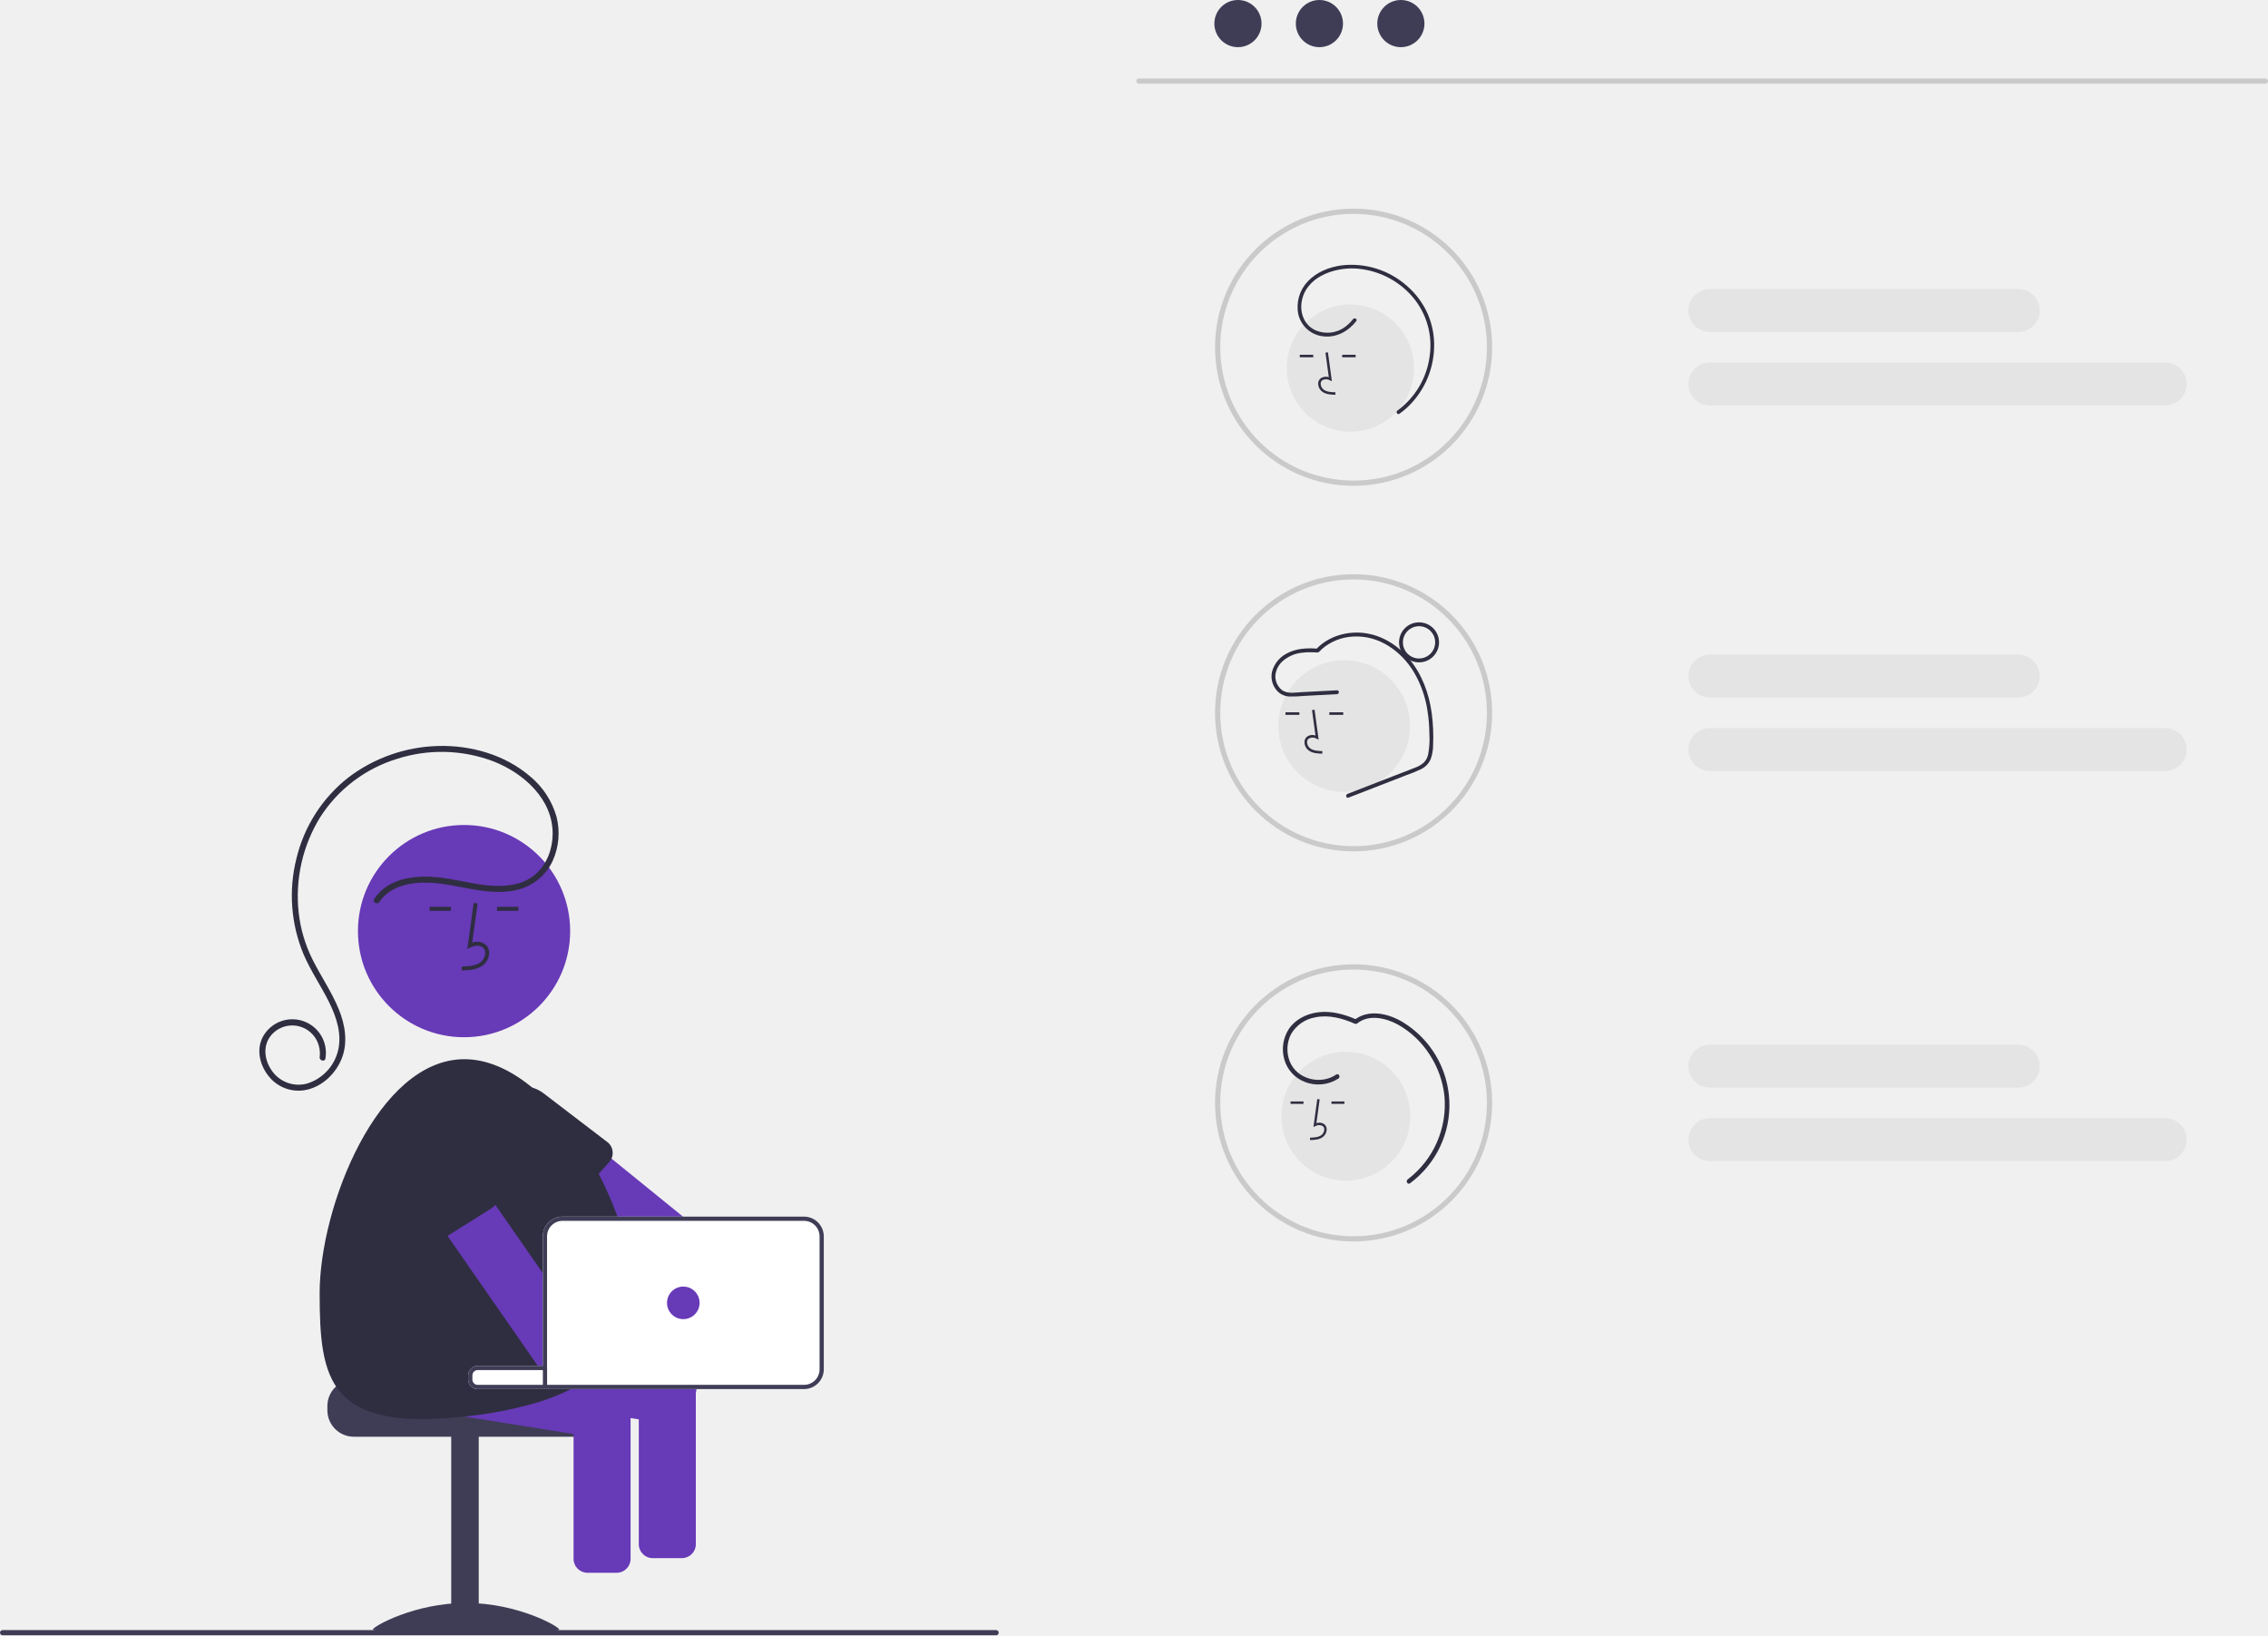
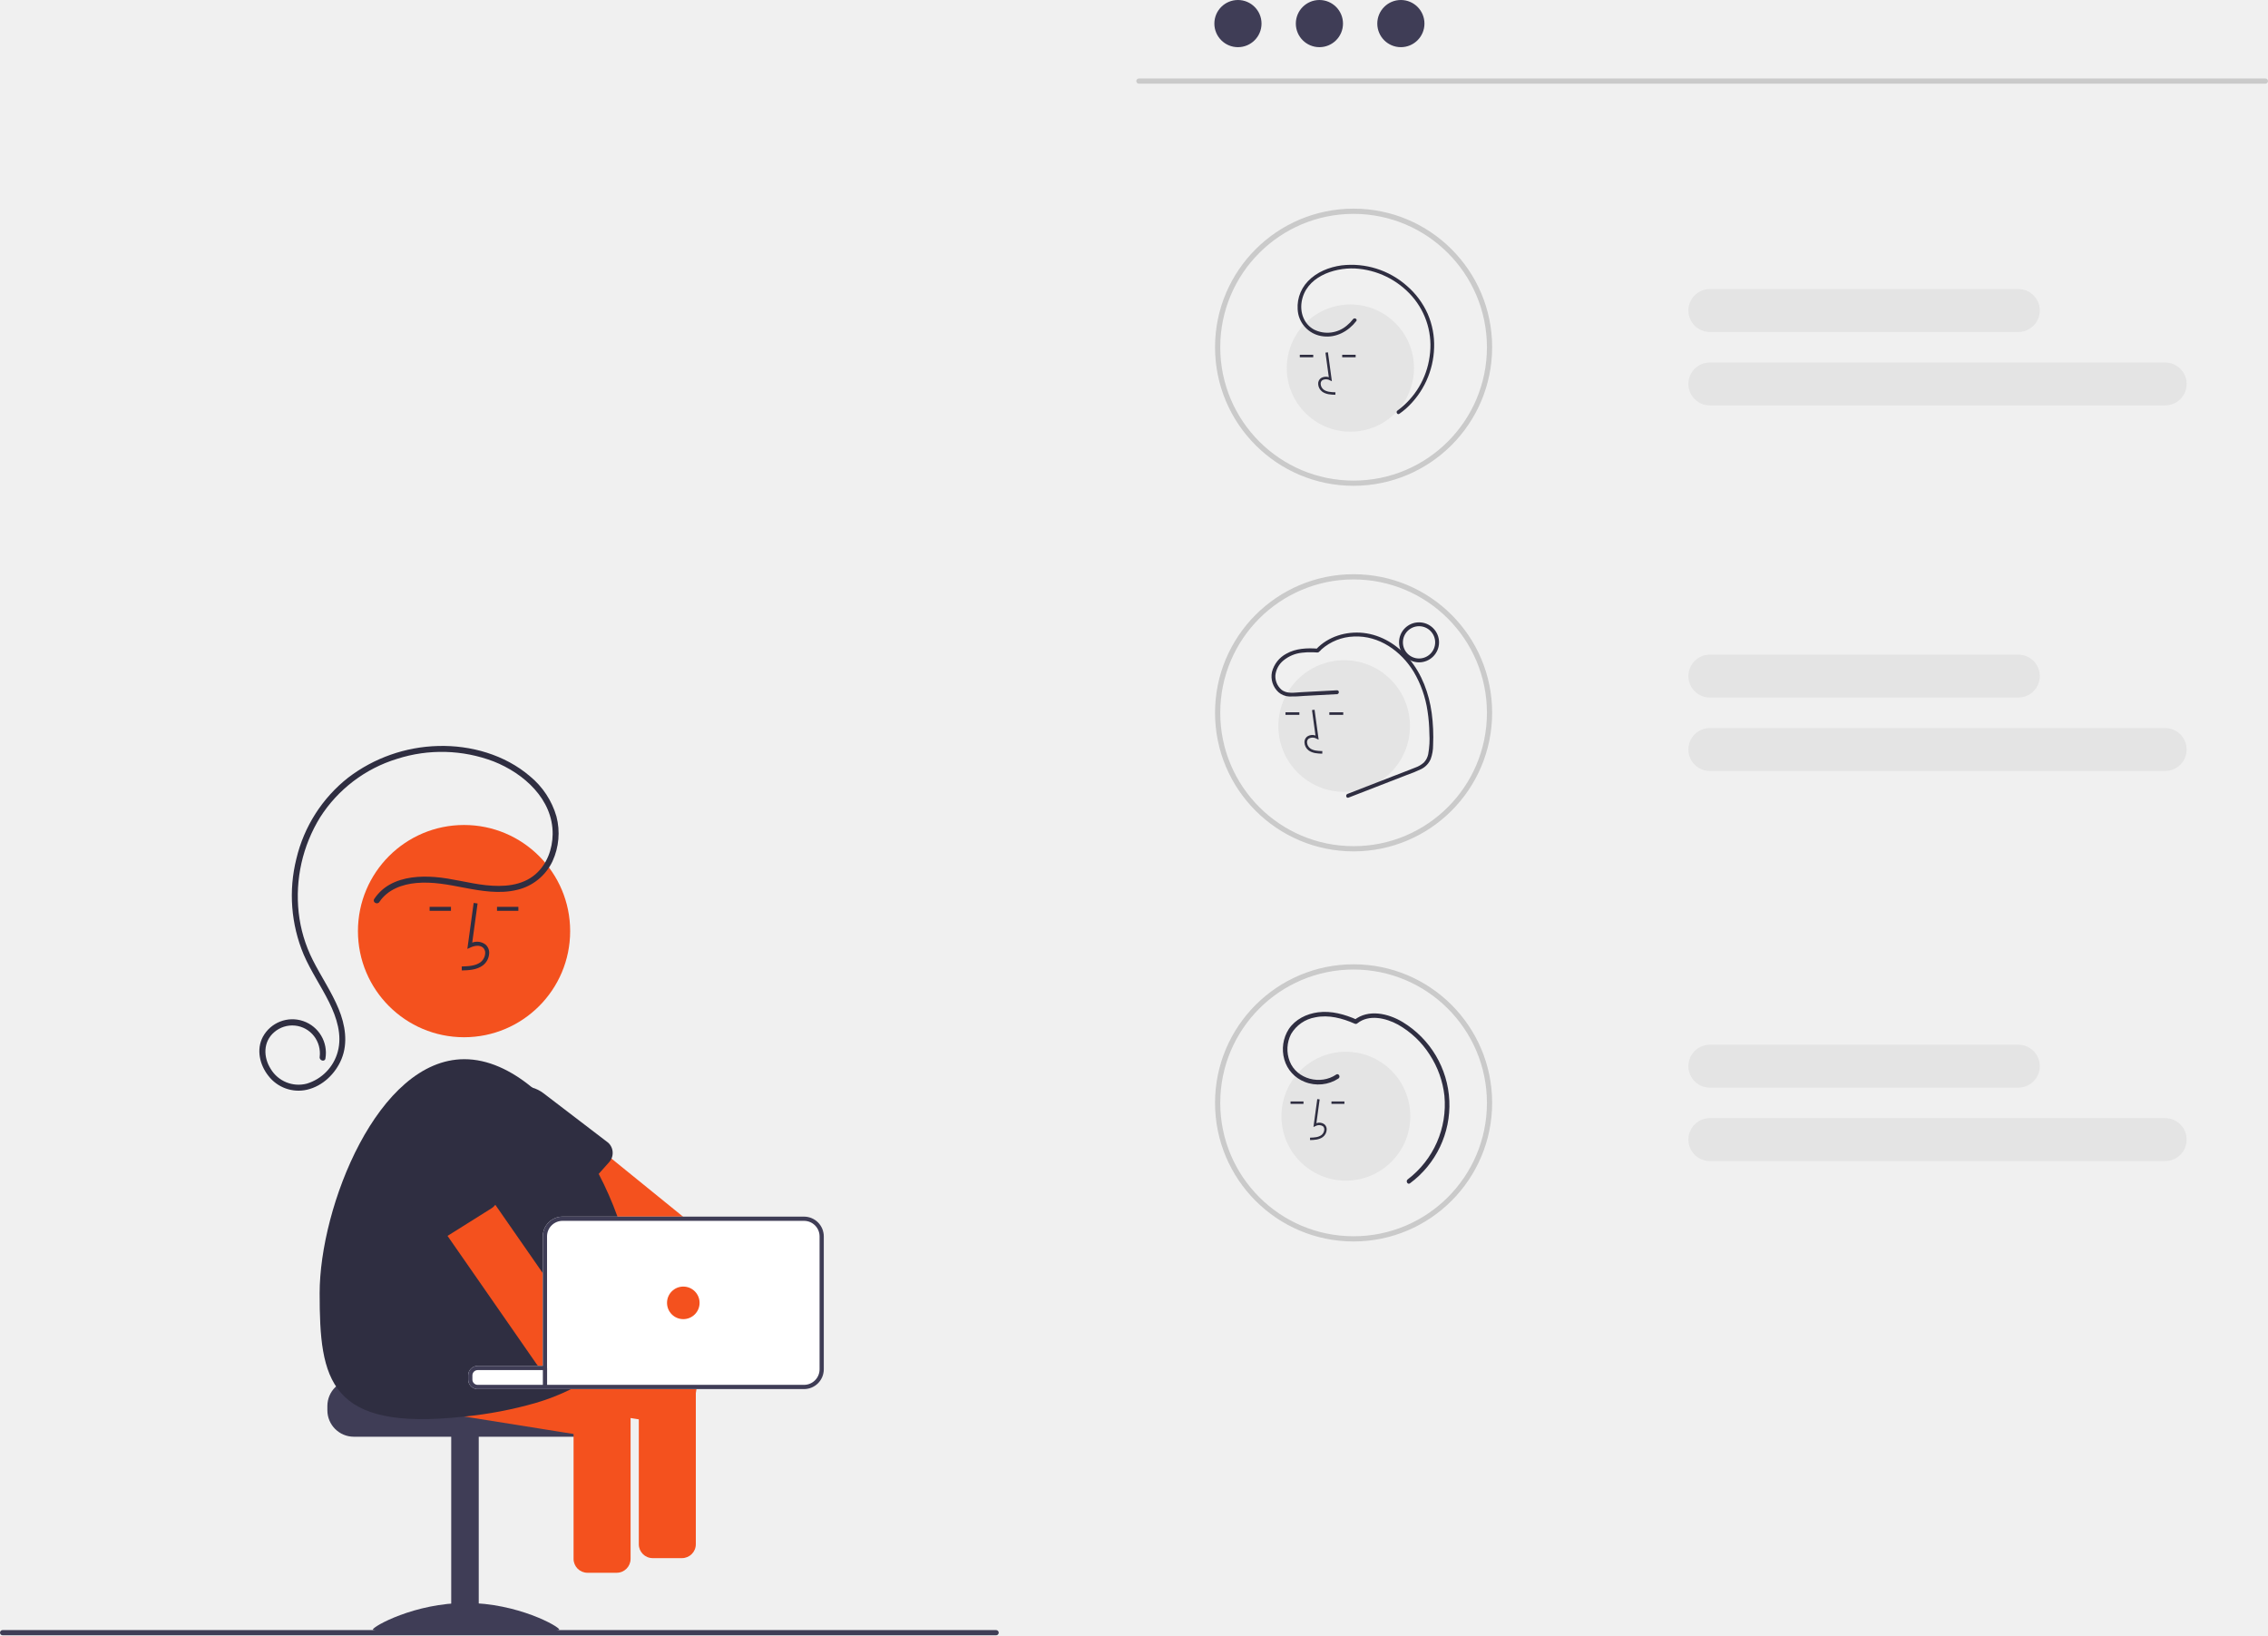
<svg xmlns="http://www.w3.org/2000/svg" data-name="Layer 1" width="869.76" height="627" viewBox="0 0 869.76 627">
  <path d="M290.665,675.596v1.624a10.156,10.156,0,0,0,10.148,10.148h86.052a10.151,10.151,0,0,0,10.148-10.148v-1.624a10.075,10.075,0,0,0-2.355-6.494,10.439,10.439,0,0,0-1.713-1.624H348.311a2.03,2.03,0,0,1-2.03-2.03H300.812A10.162,10.162,0,0,0,290.665,675.596Z" transform="translate(-165.1201 -136.5)" fill="#3f3d56" />
  <rect x="338.159" y="686.964" width="10.554" height="74.686" transform="translate(521.7522 1312.115) rotate(-180)" fill="#3f3d56" />
  <path d="M308.122,761.28c0,1.14,15.992.441,35.72.441s35.72.699,35.72-.441-15.992-10.183-35.72-10.183S308.122,760.14,308.122,761.28Z" transform="translate(-165.1201 -136.5)" fill="#3f3d56" />
-   <path d="M307.225,673.883l36.012,5.748,41.841,6.681,14.507,2.314a5.326,5.326,0,0,0,6.089-4.416l.658-4.108.609-3.824.503-3.15a5.266,5.266,0,0,0-1.006-4.027,5.14,5.14,0,0,0-1.973-1.624H348.311a2.03,2.03,0,0,1-2.03-2.03v-1.599a2.03,2.03,0,0,1,2.03-2.03h22.065L360.204,660.196l-31.271-4.993-18.257-2.914a5.337,5.337,0,0,0-6.105,4.424l-1.77,11.073A5.348,5.348,0,0,0,307.225,673.883Z" transform="translate(-165.1201 -136.5)" fill="#673ab7" />
-   <path d="M385.078,672.341v61.868a5.325,5.325,0,0,0,5.317,5.317h11.227a5.325,5.325,0,0,0,5.318-5.317V672.341a5.248,5.248,0,0,0-1.112-3.239,5.132,5.132,0,0,0-2.062-1.624H388.244a5.16,5.16,0,0,0-2.054,1.624A5.264,5.264,0,0,0,385.078,672.341Z" transform="translate(-165.1201 -136.5)" fill="#673ab7" />
-   <path d="M351.242,567.626a5.357,5.357,0,0,0,.422,1.599,5.242,5.242,0,0,0,1.518,1.989l.025.016,32.034,25.986.471.373,6.633,5.382,2.005,1.624H429.037l-1.997-1.624-27.415-22.244-18.371-14.905-14.296-11.593a5.265,5.265,0,0,0-2.939-1.169.026.026,0,0,0-.016-.008,5.397,5.397,0,0,0-.958.016,5.114,5.114,0,0,0-1.388.341,3.907,3.907,0,0,0-.861.438,5.127,5.127,0,0,0-1.323,1.161l-6.965,8.581-.105.138A5.278,5.278,0,0,0,351.242,567.626Z" transform="translate(-165.1201 -136.5)" fill="#673ab7" />
+   <path d="M307.225,673.883l36.012,5.748,41.841,6.681,14.507,2.314a5.326,5.326,0,0,0,6.089-4.416l.658-4.108.609-3.824.503-3.15a5.266,5.266,0,0,0-1.006-4.027,5.14,5.14,0,0,0-1.973-1.624H348.311a2.03,2.03,0,0,1-2.03-2.03v-1.599a2.03,2.03,0,0,1,2.03-2.03h22.065L360.204,660.196l-31.271-4.993-18.257-2.914a5.337,5.337,0,0,0-6.105,4.424l-1.77,11.073A5.348,5.348,0,0,0,307.225,673.883Z" transform="translate(-165.1201 -136.5)" fill="#F4511E" />
+   <path d="M385.078,672.341v61.868a5.325,5.325,0,0,0,5.317,5.317h11.227a5.325,5.325,0,0,0,5.318-5.317V672.341a5.248,5.248,0,0,0-1.112-3.239,5.132,5.132,0,0,0-2.062-1.624H388.244a5.16,5.16,0,0,0-2.054,1.624A5.264,5.264,0,0,0,385.078,672.341Z" transform="translate(-165.1201 -136.5)" fill="#F4511E" />
+   <path d="M351.242,567.626a5.357,5.357,0,0,0,.422,1.599,5.242,5.242,0,0,0,1.518,1.989l.025.016,32.034,25.986.471.373,6.633,5.382,2.005,1.624H429.037l-1.997-1.624-27.415-22.244-18.371-14.905-14.296-11.593a5.265,5.265,0,0,0-2.939-1.169.026.026,0,0,0-.016-.008,5.397,5.397,0,0,0-.958.016,5.114,5.114,0,0,0-1.388.341,3.907,3.907,0,0,0-.861.438,5.127,5.127,0,0,0-1.323,1.161l-6.965,8.581-.105.138A5.278,5.278,0,0,0,351.242,567.626Z" transform="translate(-165.1201 -136.5)" fill="#F4511E" />
  <path d="M353.206,571.23a13.162,13.162,0,0,0,2.59,4.083l21.326,22.909a5.317,5.317,0,0,0,7.525-.333l.593-.674.26-.292,9.214-10.334,3.962-4.449a4.673,4.673,0,0,0,.682-.909c.098-.162.187-.333.268-.503a5.385,5.385,0,0,0,.446-2.411,5.246,5.246,0,0,0-1.745-3.71l-24.728-18.899a13.244,13.244,0,0,0-9.579-2.647.026.026,0,0,0-.016-.008,13.922,13.922,0,0,0-2.241.471c-.325.089-.641.203-.966.325a13.085,13.085,0,0,0-5.398,3.816,13.255,13.255,0,0,0-2.192,13.565Z" transform="translate(-165.1201 -136.5)" fill="#2f2e41" />
-   <circle cx="177.96" cy="357.005" r="40.69" fill="#673ab7" />
-   <path d="M332.245,668.274l15.091,2.403.341.057,22.942,3.661,14.458,2.314,21.253,3.393.609.097,3.158.503,14.507,2.314a5.326,5.326,0,0,0,6.089-4.416l1.266-7.923.503-3.15c0-.016.008-.032.008-.049H348.311a2.03,2.03,0,0,1-2.03-2.03v-1.599a2.03,2.03,0,0,1,2.03-2.03h26.595v-8.873l-1.624-.26-8.021-1.283-29.574-4.717a5.328,5.328,0,0,0-6.097,4.416l-.658,4.1-1.112,6.982A5.332,5.332,0,0,0,332.245,668.274Z" transform="translate(-165.1201 -136.5)" fill="#673ab7" />
+   <circle cx="177.96" cy="357.005" r="40.69" fill="#F4511E" />
+   <path d="M332.245,668.274l15.091,2.403.341.057,22.942,3.661,14.458,2.314,21.253,3.393.609.097,3.158.503,14.507,2.314a5.326,5.326,0,0,0,6.089-4.416l1.266-7.923.503-3.15c0-.016.008-.032.008-.049H348.311a2.03,2.03,0,0,1-2.03-2.03v-1.599a2.03,2.03,0,0,1,2.03-2.03h26.595v-8.873l-1.624-.26-8.021-1.283-29.574-4.717a5.328,5.328,0,0,0-6.097,4.416l-.658,4.1-1.112,6.982A5.332,5.332,0,0,0,332.245,668.274Z" transform="translate(-165.1201 -136.5)" fill="#F4511E" />
  <path d="M287.701,632.327c0,33.171,3.369,53.011,55.325,47.328.073-.008.138-.016.211-.024a154.268,154.268,0,0,0,27.382-5.236,81.322,81.322,0,0,0,13.509-5.293c1.023-.52,2.005-1.063,2.971-1.624H348.311a2.03,2.03,0,0,1-2.03-2.03v-1.599a2.03,2.03,0,0,1,2.03-2.03h26.595V610.546a5.959,5.959,0,0,1,5.951-5.951h21.635c-.187-.536-.373-1.08-.576-1.624a132.997,132.997,0,0,0-7.201-16.382,124.963,124.963,0,0,0-13.46-20.766,86.483,86.483,0,0,0-12.047-12.331c-8.143-6.722-17.008-10.878-26.002-10.878C310.034,542.614,287.701,599.156,287.701,632.327Z" transform="translate(-165.1201 -136.5)" fill="#2f2e41" />
  <path d="M342.225,508.586l-.042-1.521c2.829-.079,5.323-.256,7.197-1.625a4.674,4.674,0,0,0,1.81-3.443,2.672,2.672,0,0,0-.876-2.201c-1.244-1.051-3.246-.711-4.705-.042l-1.258.577,2.413-17.631,1.506.206-2.052,14.998a5.368,5.368,0,0,1,5.077.731,4.159,4.159,0,0,1,1.414,3.415,6.183,6.183,0,0,1-2.433,4.617C347.869,508.428,344.74,508.515,342.225,508.586Z" transform="translate(-165.1201 -136.5)" fill="#2f2e41" />
  <rect x="190.6" y="347.701" width="8.189" height="1.521" fill="#2f2e41" />
  <rect x="164.751" y="347.701" width="8.189" height="1.521" fill="#2f2e41" />
  <path d="M310.606,482.325c3.165-4.764,8.733-6.783,14.224-7.274,6.18-.553,12.152.639,18.187,1.797,6.641,1.274,13.669,2.467,20.361.855a20.072,20.072,0,0,0,13.644-11.022,25.675,25.675,0,0,0,1.495-17.12,31.121,31.121,0,0,0-10.179-15.45c-9.63-8.236-22.662-11.937-35.197-11.589a59.507,59.507,0,0,0-34.497,12.13,56.031,56.031,0,0,0-19.877,31.15,58.411,58.411,0,0,0,2.829,36.74c2.743,6.363,6.71,12.1,9.771,18.302,2.85,5.775,5.045,12.49,3.272,18.932a17.56,17.56,0,0,1-11.86,12.209,12.455,12.455,0,0,1-13.85-5.654c-2.867-4.521-2.936-10.443,1.369-14.093a10.567,10.567,0,0,1,15.244,1.521,10.877,10.877,0,0,1,2.176,7.975c-.212,1.436,1.985,2.055,2.199.606a12.866,12.866,0,0,0-23.989-8.308c-2.596,4.881-1.195,10.768,2.1,14.94a14.562,14.562,0,0,0,14.847,5.339c5.999-1.385,10.906-6.153,13.213-11.755,2.569-6.237,1.392-13.197-1.112-19.25-2.707-6.542-6.728-12.41-9.907-18.715a53.3,53.3,0,0,1-5.408-18.211,57.623,57.623,0,0,1,8.218-36.499,53.555,53.555,0,0,1,29.498-22.418,55.969,55.969,0,0,1,37.035.979c11.59,4.566,22.781,14.518,22.646,27.884-.057,5.709-2.177,11.532-6.55,15.34-5.226,4.551-12.503,4.94-19.073,4.23-6.612-.715-13.032-2.646-19.672-3.138-5.775-.428-12.006.017-17.163,2.886a17.16,17.16,0,0,0-5.961,5.53c-.815,1.226,1.16,2.37,1.969,1.151Z" transform="translate(-165.1201 -136.5)" fill="#2f2e41" />
-   <path d="M317.081,581.913a4.279,4.279,0,0,0,.219.43,4.612,4.612,0,0,0,.268.422l17.795,25.613,1.38,1.989L351.258,631.247l14.004,20.157,5.666,8.167a4.732,4.732,0,0,0,.512.625,5.302,5.302,0,0,0,3.32,1.624h.146V626.985l-1.624-2.338-18.209-26.205L335.517,570.296a5.328,5.328,0,0,0-7.404-1.34l-5.999,4.165-3.223,2.241A5.317,5.317,0,0,0,317.081,581.913Z" transform="translate(-165.1201 -136.5)" fill="#673ab7" />
+   <path d="M317.081,581.913a4.279,4.279,0,0,0,.219.43,4.612,4.612,0,0,0,.268.422l17.795,25.613,1.38,1.989L351.258,631.247l14.004,20.157,5.666,8.167a4.732,4.732,0,0,0,.512.625,5.302,5.302,0,0,0,3.32,1.624h.146V626.985l-1.624-2.338-18.209-26.205L335.517,570.296a5.328,5.328,0,0,0-7.404-1.34l-5.999,4.165-3.223,2.241A5.317,5.317,0,0,0,317.081,581.913Z" transform="translate(-165.1201 -136.5)" fill="#F4511E" />
  <path d="M314.296,581.288l.803,1.615.008.008.219.43L328.373,609.239a5.336,5.336,0,0,0,7.315,1.786l.844-.528.211-.13,16.821-10.554a5.315,5.315,0,0,0,1.769-7.339l-18.477-25.052a13.28,13.28,0,0,0-16.22-4.189,13.059,13.059,0,0,0-1.802.99A13.284,13.284,0,0,0,314.296,581.288Z" transform="translate(-165.1201 -136.5)" fill="#2f2e41" />
-   <path d="M410.098,667.478v61.121a5.325,5.325,0,0,0,5.318,5.317H426.643a5.325,5.325,0,0,0,5.317-5.317V667.478Z" transform="translate(-165.1201 -136.5)" fill="#673ab7" />
+   <path d="M410.098,667.478v61.121a5.325,5.325,0,0,0,5.318,5.317H426.643a5.325,5.325,0,0,0,5.317-5.317V667.478Z" transform="translate(-165.1201 -136.5)" fill="#F4511E" />
  <path d="M344.658,663.849v1.599a3.666,3.666,0,0,0,2.939,3.588c.113.016.227.041.341.049.122.008.243.016.373.016H473.46a7.584,7.584,0,0,0,7.582-7.574V610.546a7.584,7.584,0,0,0-7.582-7.574H380.856a7.583,7.583,0,0,0-7.574,7.574v49.65H348.311A3.653,3.653,0,0,0,344.658,663.849Z" transform="translate(-165.1201 -136.5)" fill="#fff" />
  <path d="M344.658,663.849v1.599a3.666,3.666,0,0,0,2.939,3.588c.113.016.227.041.341.049.122.008.243.016.373.016H473.46a7.584,7.584,0,0,0,7.582-7.574V610.546a7.584,7.584,0,0,0-7.582-7.574H380.856a7.583,7.583,0,0,0-7.574,7.574v49.65H348.311A3.653,3.653,0,0,0,344.658,663.849Zm1.624,1.599v-1.599a2.03,2.03,0,0,1,2.03-2.03h26.595V610.546a5.959,5.959,0,0,1,5.951-5.951h92.603a5.961,5.961,0,0,1,5.959,5.951v50.982a5.961,5.961,0,0,1-5.959,5.951H348.311A2.03,2.03,0,0,1,346.282,665.449Z" transform="translate(-165.1201 -136.5)" fill="#3f3d56" />
-   <circle cx="262.041" cy="499.538" r="6.243" fill="#673ab7" />
+   <circle cx="262.041" cy="499.538" r="6.243" fill="#F4511E" />
  <rect x="208.187" y="524.557" width="1.624" height="7.306" fill="#3f3d56" />
  <path d="M1033.88,168.587h-432a1,1,0,0,1,0-2h432a1,1,0,0,1,0,2Z" transform="translate(-165.1201 -136.5)" fill="#cacaca" />
  <circle cx="474.743" cy="9.043" r="9.043" fill="#3f3d56" />
  <circle cx="505.984" cy="9.043" r="9.043" fill="#3f3d56" />
  <circle cx="537.224" cy="9.043" r="9.043" fill="#3f3d56" />
  <path d="M684.214,322.769a53.135,53.135,0,1,1,53.134-53.135A53.195,53.195,0,0,1,684.214,322.769Zm0-104.269a51.135,51.135,0,1,0,51.134,51.134A51.193,51.193,0,0,0,684.214,218.5Z" transform="translate(-165.1201 -136.5)" fill="#cacaca" />
  <circle cx="516.133" cy="427.968" r="24.709" fill="#e4e4e4" />
  <path d="M667.527,573.626l-.026-.923c1.718-.048,3.232-.156,4.37-.987a2.838,2.838,0,0,0,1.099-2.091,1.623,1.623,0,0,0-.532-1.336,2.797,2.797,0,0,0-2.857-.025l-.764.35,1.465-10.707.915.125-1.246,9.108a3.26,3.26,0,0,1,3.083.444,2.526,2.526,0,0,1,.859,2.074,3.755,3.755,0,0,1-1.478,2.804C670.954,573.53,669.054,573.583,667.527,573.626Z" transform="translate(-165.1201 -136.5)" fill="#2f2e41" />
  <rect x="510.602" y="422.318" width="4.973" height="0.923" fill="#2f2e41" />
  <rect x="494.905" y="422.318" width="4.973" height="0.923" fill="#2f2e41" />
  <path d="M677.534,548.51c-5.962,4.091-15.117,1.836-17.819-5.076a12.739,12.739,0,0,1,.526-10.465,13.351,13.351,0,0,1,9.302-6.41c5.112-1.06,10.398.363,15.07,2.429a.929.929,0,0,0,1.054-.136c4.463-3.558,10.948-2.013,15.524.474a34.44,34.44,0,0,1,12.185,11.527,35.99,35.99,0,0,1,5.671,15.803A36.073,36.073,0,0,1,704.968,588.696c-.886.663-.02,2.173.878,1.502a37.26,37.26,0,0,0-2.834-61.835c-5.489-3.302-13.14-5.076-18.576-.742l1.054-.136c-4.674-2.067-9.794-3.526-14.945-2.848-4.375.576-8.673,2.674-11.182,6.41a14.311,14.311,0,0,0-1.713,11.694,12.993,12.993,0,0,0,7.815,8.57,14.089,14.089,0,0,0,12.947-1.3c.917-.629.048-2.138-.878-1.502Z" transform="translate(-165.1201 -136.5)" fill="#2f2e41" />
  <circle cx="517.861" cy="141.126" r="24.391" fill="#e4e4e4" />
  <path d="M677.224,287.865c-1.581-.044-3.549-.099-5.065-1.206a3.889,3.889,0,0,1-1.53-2.904,2.616,2.616,0,0,1,.89-2.149,3.376,3.376,0,0,1,3.194-.46l-1.291-9.434.948-.13,1.518,11.091-.791-.363a2.896,2.896,0,0,0-2.959.026,1.681,1.681,0,0,0-.551,1.385,2.94,2.94,0,0,0,1.139,2.165c1.18.862,2.748.973,4.527,1.023Z" transform="translate(-165.1201 -136.5)" fill="#2f2e41" />
  <rect x="498.464" y="136.026" width="5.152" height="0.957" fill="#2f2e41" />
  <rect x="514.724" y="136.026" width="5.152" height="0.957" fill="#2f2e41" />
  <path d="M685.244,259.597c-2.963,3.875-7.668,6.475-12.64,5.86a10.993,10.993,0,0,1-9.621-8.611,14.19,14.19,0,0,1,3.729-12.526c3.351-3.525,8.148-5.421,12.895-6.071a32.105,32.105,0,0,1,25.029,7.844,30.661,30.661,0,0,1,7.983,10.701,29.997,29.997,0,0,1,2.475,12.95,32.718,32.718,0,0,1-10.752,23.387,30.308,30.308,0,0,1-2.586,2.026c-.757.531-1.475-.712-.724-1.239a30.743,30.743,0,0,0,12.331-20.693,28.659,28.659,0,0,0-6.721-23.118A31.464,31.464,0,0,0,684.756,239.438c-8.393-.366-18.881,3.381-20.451,12.724-.704,4.187.861,8.589,4.699,10.685a11.481,11.481,0,0,0,12.677-1.578,14.561,14.561,0,0,0,2.326-2.396c.553-.724,1.8-.01,1.239.724Z" transform="translate(-165.1201 -136.5)" fill="#2f2e41" />
  <path d="M684.214,462.934a53.135,53.135,0,1,1,53.134-53.135A53.195,53.195,0,0,1,684.214,462.934Zm0-104.269a51.135,51.135,0,1,0,51.134,51.134A51.193,51.193,0,0,0,684.214,358.665Z" transform="translate(-165.1201 -136.5)" fill="#cacaca" />
  <path d="M684.214,612.5a53.135,53.135,0,1,1,53.134-53.134A53.194,53.194,0,0,1,684.214,612.5Zm0-104.269a51.135,51.135,0,1,0,51.134,51.135A51.193,51.193,0,0,0,684.214,508.231Z" transform="translate(-165.1201 -136.5)" fill="#cacaca" />
  <circle cx="515.477" cy="278.377" r="25.234" fill="#e4e4e4" />
  <path d="M672.199,425.47c-1.636-.045-3.671-.102-5.24-1.248a4.024,4.024,0,0,1-1.583-3.005,2.707,2.707,0,0,1,.92-2.223,3.493,3.493,0,0,1,3.304-.476l-1.336-9.76.98-.134,1.57,11.474-.819-.376a2.996,2.996,0,0,0-3.062.027,1.739,1.739,0,0,0-.57,1.433,3.041,3.041,0,0,0,1.178,2.24c1.22.891,2.843,1.006,4.684,1.058Z" transform="translate(-165.1201 -136.5)" fill="#2f2e41" />
  <rect x="492.967" y="273.1" width="5.33" height="0.99" fill="#2f2e41" />
  <rect x="509.79" y="273.1" width="5.33" height="0.99" fill="#2f2e41" />
  <path d="M681.867,440.898l17.454-6.775c2.854-1.108,5.724-2.182,8.563-3.328a9.76,9.76,0,0,0,3.296-1.943,6.477,6.477,0,0,0,1.643-3.18,32.757,32.757,0,0,0,.453-7.967,60.711,60.711,0,0,0-.703-8.53,41.208,41.208,0,0,0-5.27-15.032c-4.895-8.031-13.328-14.073-23.029-13.591a19.72,19.72,0,0,0-12.344,4.905,7.794,7.794,0,0,1-1.165,1.129,1.617,1.617,0,0,1-.928.062q-.611-.039-1.223-.06a25.254,25.254,0,0,0-4.238.178,13.419,13.419,0,0,0-6.991,2.903,8.526,8.526,0,0,0-3.164,5.71,6.759,6.759,0,0,0,2.283,5.517c2.082,1.755,5.053,1.138,7.551,1.006l9.15-.485,4.636-.246c.955-.051.952,1.434,0,1.484l-12.322.653a53.866,53.866,0,0,1-6.003.243,6.716,6.716,0,0,1-4.123-1.659,8.227,8.227,0,0,1-2.492-7.719,11.035,11.035,0,0,1,5.545-7.043c3.605-2.033,7.911-2.228,11.944-1.928l-.525.217c4.563-4.897,11.552-6.965,18.114-6.242,6.928.764,13.09,4.629,17.517,9.914,4.936,5.893,7.626,13.24,8.672,20.796a69.189,69.189,0,0,1,.535,12.31,15.511,15.511,0,0,1-.916,5.319,7.615,7.615,0,0,1-3.575,3.833,51.159,51.159,0,0,1-5.674,2.331l-6.43,2.496-12.631,4.903-3.215,1.248c-.891.346-1.277-1.089-.395-1.431Z" transform="translate(-165.1201 -136.5)" fill="#2f2e41" />
  <path d="M701.641,382.787a7.669,7.669,0,1,1,7.669,7.669A7.678,7.678,0,0,1,701.641,382.787Zm1.484,0a6.185,6.185,0,1,0,6.185-6.185A6.192,6.192,0,0,0,703.126,382.787Z" transform="translate(-165.1201 -136.5)" fill="#2f2e41" />
  <path d="M995.456,291.937H820.829a8.225,8.225,0,0,1,0-16.45H995.456a8.225,8.225,0,1,1,0,16.45Z" transform="translate(-165.1201 -136.5)" fill="#e4e4e4" />
  <path d="M939.145,263.782H820.829a8.225,8.225,0,0,1,0-16.45H939.145a8.225,8.225,0,1,1,0,16.45Z" transform="translate(-165.1201 -136.5)" fill="#e4e4e4" />
  <path d="M995.456,432.102H820.829a8.225,8.225,0,0,1,0-16.45H995.456a8.225,8.225,0,1,1,0,16.45Z" transform="translate(-165.1201 -136.5)" fill="#e4e4e4" />
  <path d="M939.145,403.947H820.829a8.225,8.225,0,0,1,0-16.45H939.145a8.225,8.225,0,0,1,0,16.45Z" transform="translate(-165.1201 -136.5)" fill="#e4e4e4" />
  <path d="M995.456,581.668H820.829a8.225,8.225,0,0,1,0-16.45H995.456a8.225,8.225,0,1,1,0,16.45Z" transform="translate(-165.1201 -136.5)" fill="#e4e4e4" />
  <path d="M939.145,553.513H820.829a8.225,8.225,0,0,1,0-16.45H939.145a8.225,8.225,0,1,1,0,16.45Z" transform="translate(-165.1201 -136.5)" fill="#e4e4e4" />
  <path d="M547.12,763.5h-381a1,1,0,0,1,0-2h381a1,1,0,1,1,0,2Z" transform="translate(-165.1201 -136.5)" fill="#3f3d56" />
</svg>
